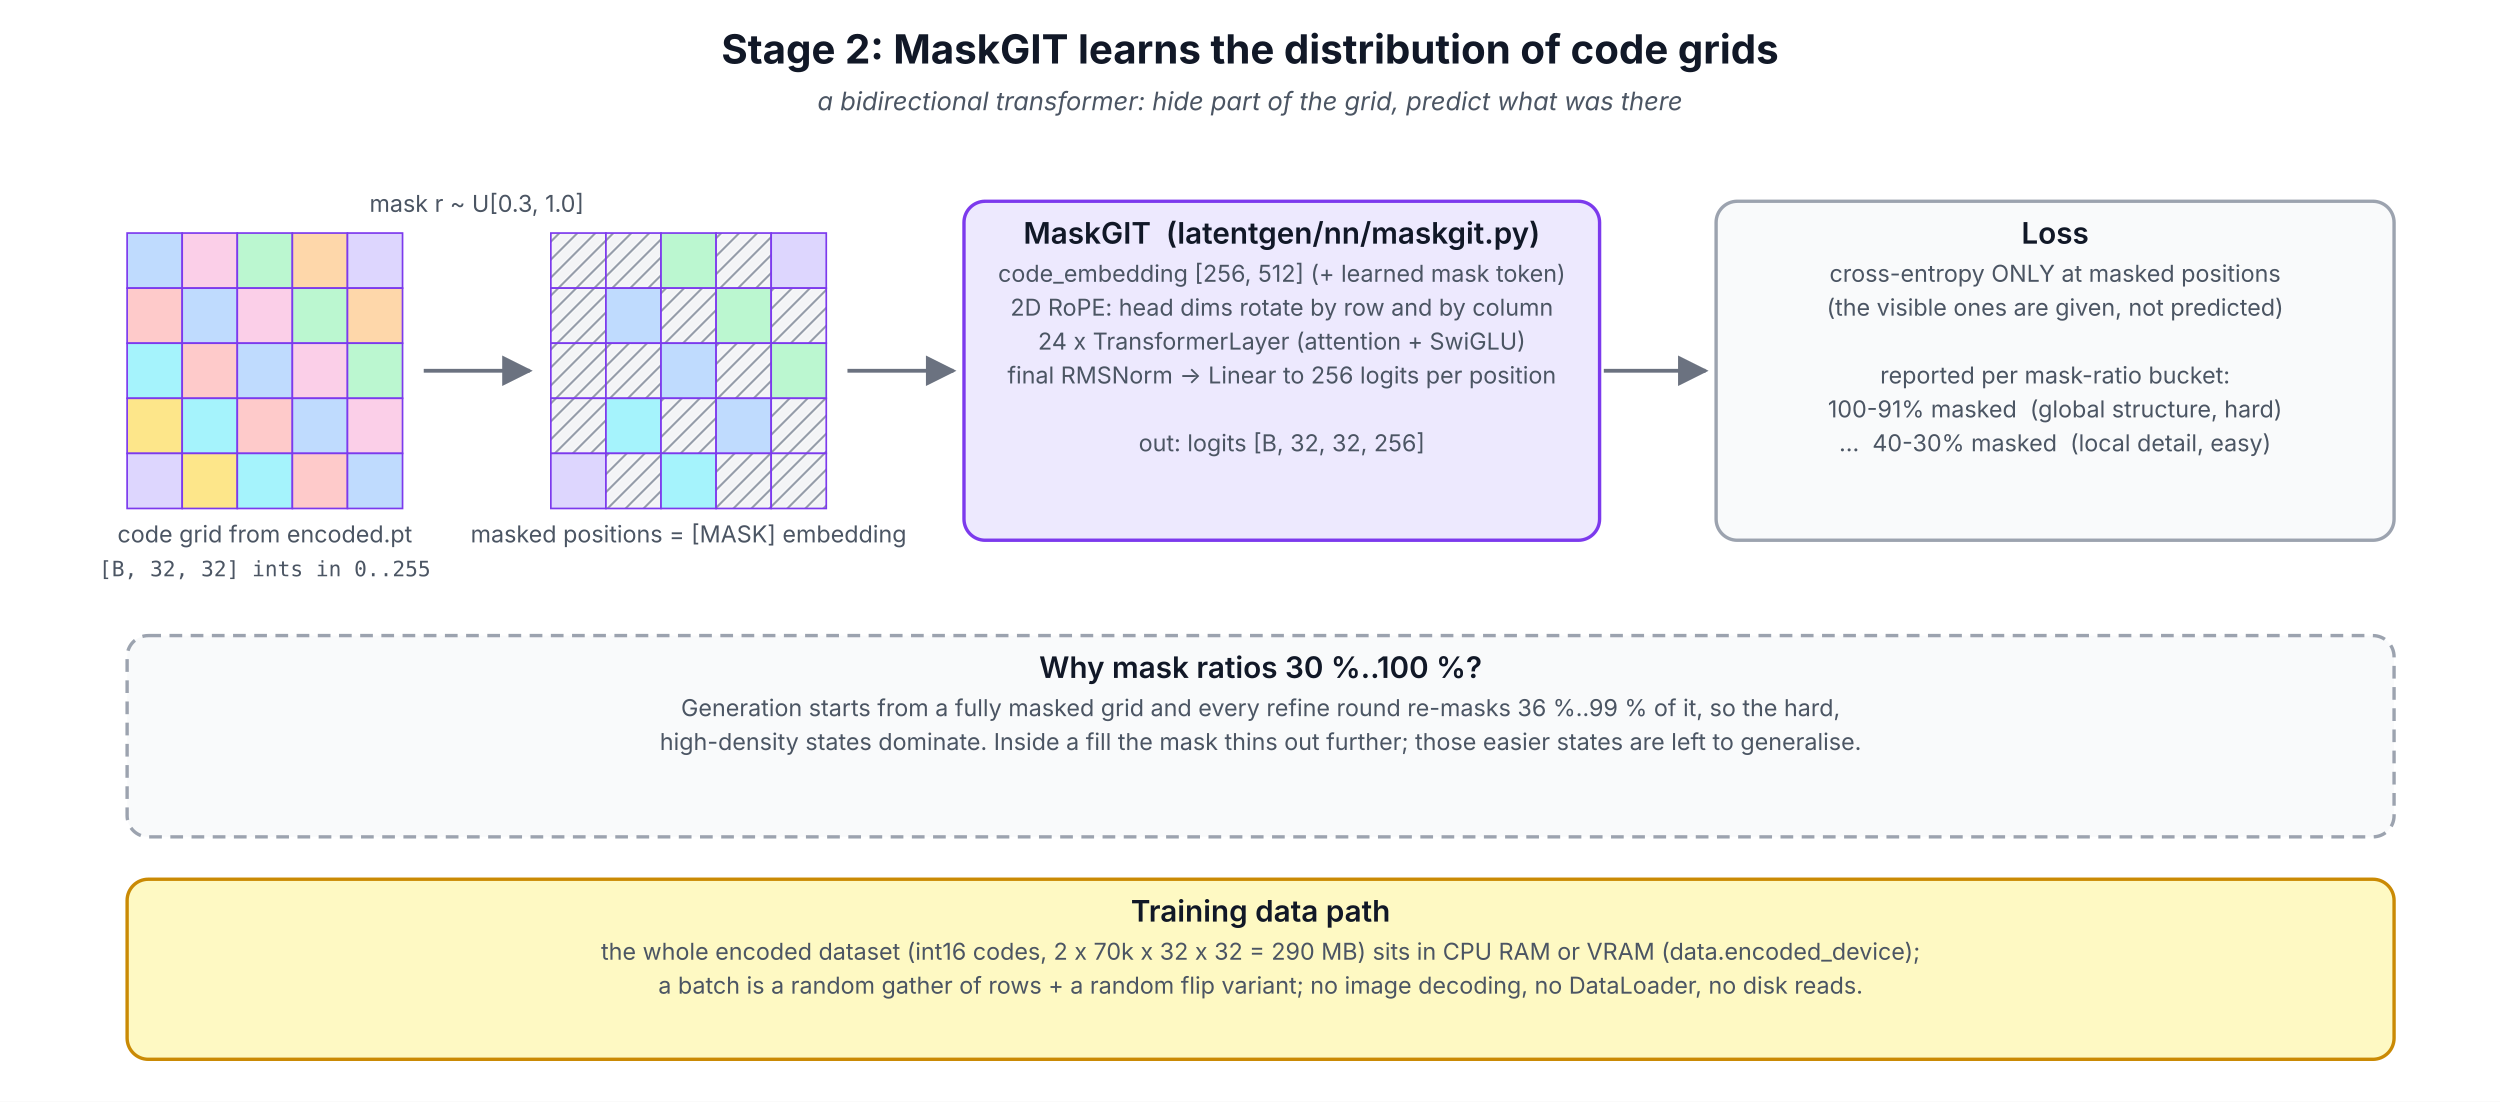
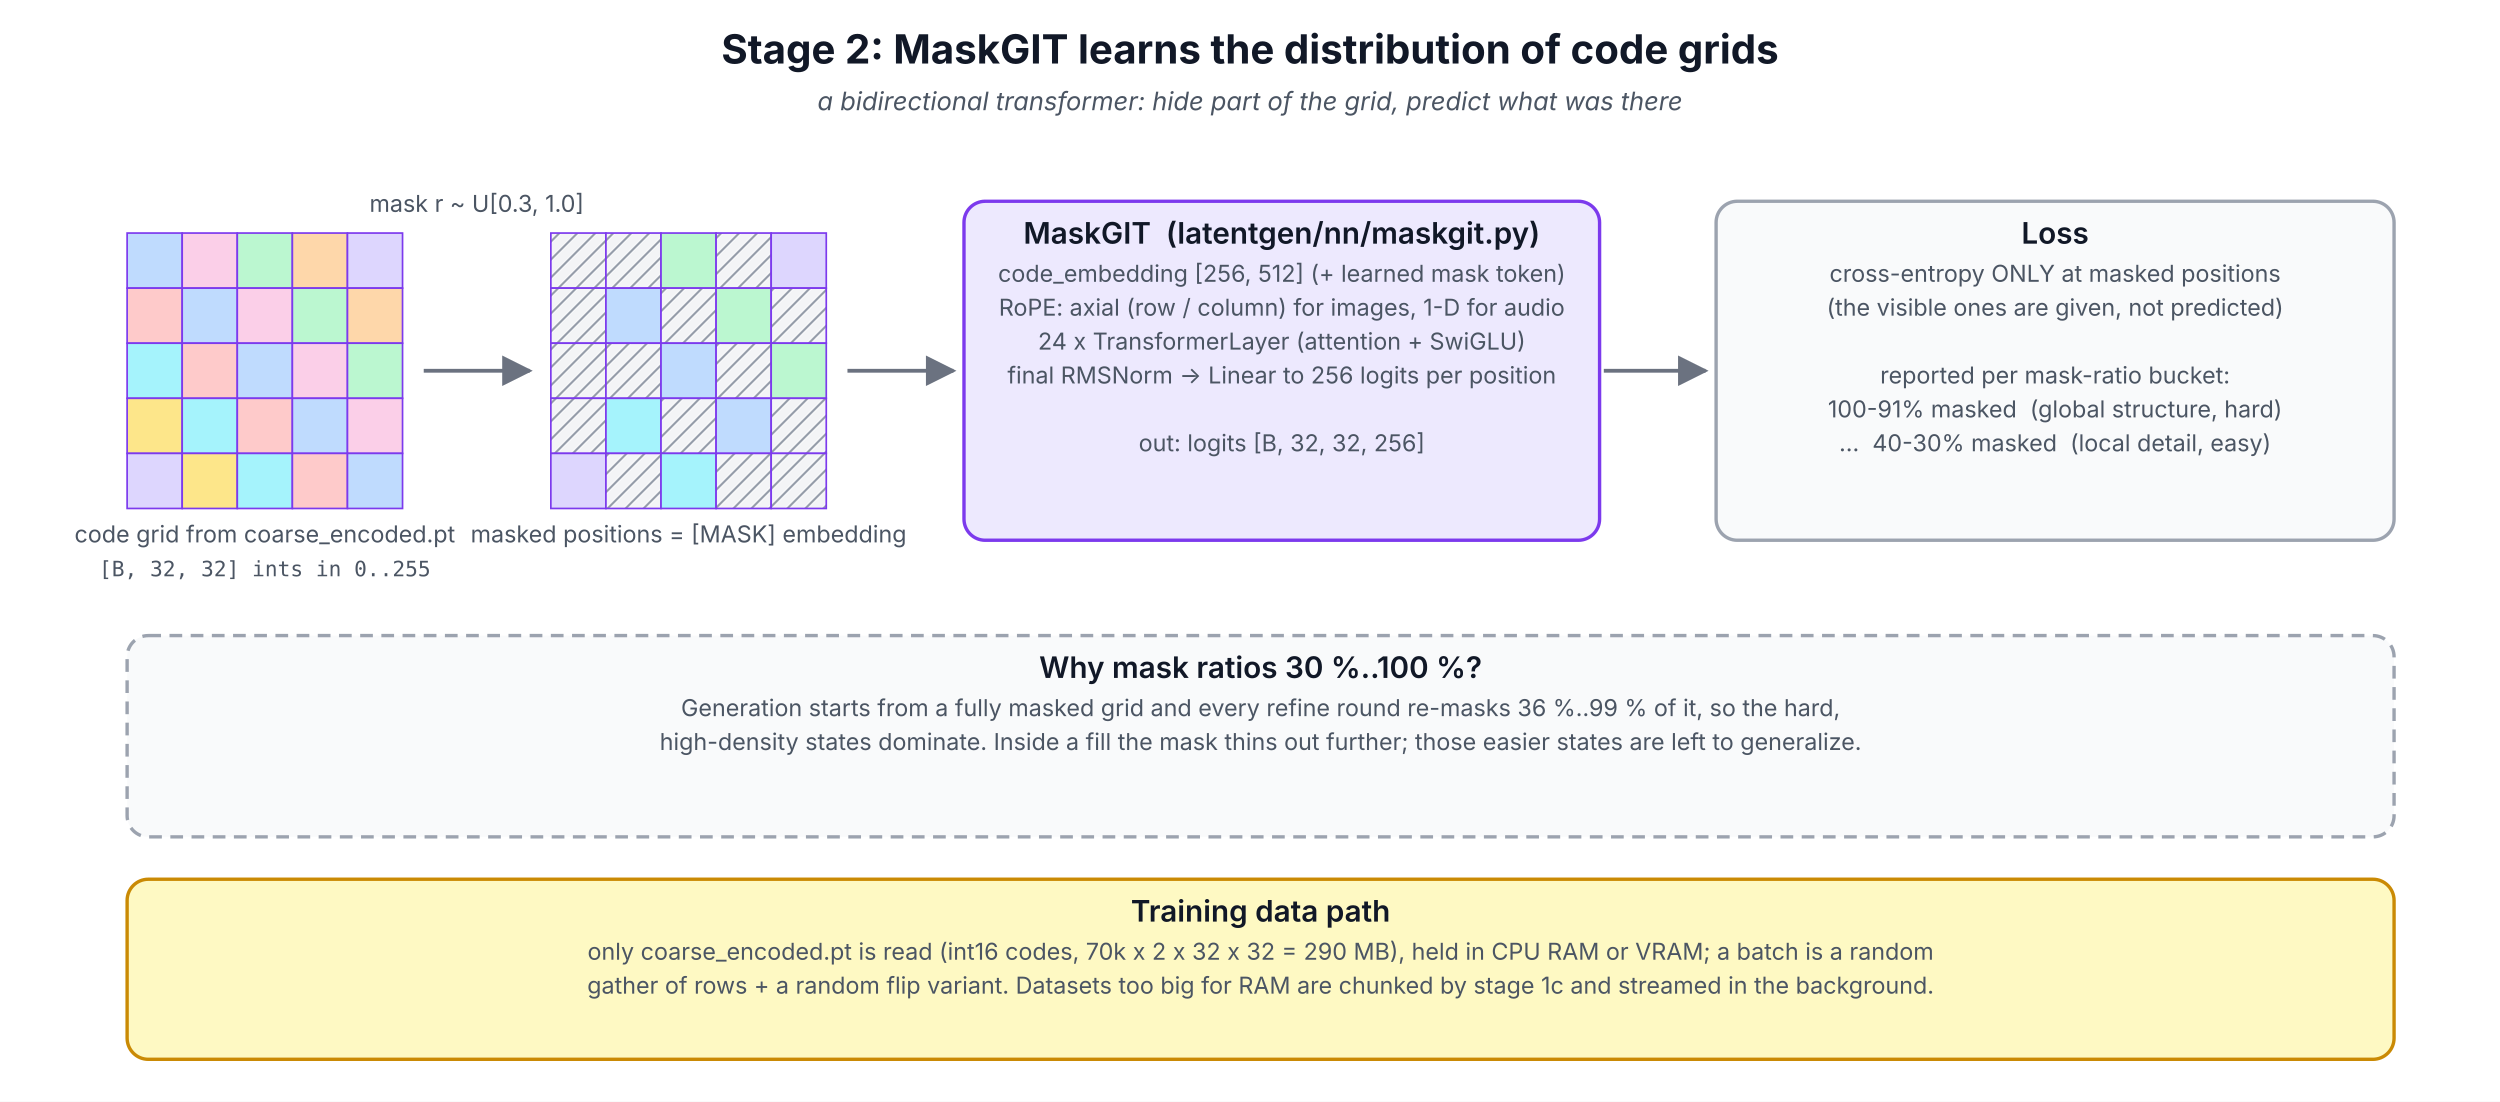
<svg xmlns="http://www.w3.org/2000/svg" width="1180" height="520" viewBox="0 0 1180 520">
  <defs>
    <marker id="arrow" viewBox="0 0 10 10" refX="9" refY="5" markerWidth="8" markerHeight="8" orient="auto-start-reverse">
      <path d="M0,0 L10,5 L0,10 z" fill="#6b7280" />
    </marker>
    <pattern id="hatch" width="6" height="6" patternUnits="userSpaceOnUse" patternTransform="rotate(45)">
      <rect width="6" height="6" fill="#f3f4f6" />
      <line x1="0" y1="0" x2="0" y2="6" stroke="#9ca3af" stroke-width="2" />
    </pattern>
  </defs>
  <rect width="1180" height="520" fill="#ffffff" />
  <text x="590" y="30" text-anchor="middle" xml:space="preserve" style="font-family:Inter, 'Helvetica Neue', Helvetica, Arial, sans-serif;font-size:19px;font-weight:700;fill:#111827">Stage 2: MaskGIT learns the distribution of code grids</text>
  <text x="590" y="52" text-anchor="middle" xml:space="preserve" style="font-family:Inter, 'Helvetica Neue', Helvetica, Arial, sans-serif;font-size:12px;font-weight:normal;fill:#4b5563;font-style:italic">a bidirectional transformer: hide part of the grid, predict what was there</text>
  <rect x="60" y="110" width="26" height="26" fill="#bfdbfe" stroke="#7c3aed" stroke-width="0.8" />
  <rect x="86" y="110" width="26" height="26" fill="#fbcfe8" stroke="#7c3aed" stroke-width="0.8" />
  <rect x="112" y="110" width="26" height="26" fill="#bbf7d0" stroke="#7c3aed" stroke-width="0.8" />
  <rect x="138" y="110" width="26" height="26" fill="#fed7aa" stroke="#7c3aed" stroke-width="0.8" />
  <rect x="164" y="110" width="26" height="26" fill="#ddd6fe" stroke="#7c3aed" stroke-width="0.8" />
  <rect x="60" y="136" width="26" height="26" fill="#fecaca" stroke="#7c3aed" stroke-width="0.8" />
  <rect x="86" y="136" width="26" height="26" fill="#bfdbfe" stroke="#7c3aed" stroke-width="0.8" />
  <rect x="112" y="136" width="26" height="26" fill="#fbcfe8" stroke="#7c3aed" stroke-width="0.8" />
  <rect x="138" y="136" width="26" height="26" fill="#bbf7d0" stroke="#7c3aed" stroke-width="0.8" />
  <rect x="164" y="136" width="26" height="26" fill="#fed7aa" stroke="#7c3aed" stroke-width="0.8" />
  <rect x="60" y="162" width="26" height="26" fill="#a5f3fc" stroke="#7c3aed" stroke-width="0.8" />
  <rect x="86" y="162" width="26" height="26" fill="#fecaca" stroke="#7c3aed" stroke-width="0.8" />
  <rect x="112" y="162" width="26" height="26" fill="#bfdbfe" stroke="#7c3aed" stroke-width="0.8" />
  <rect x="138" y="162" width="26" height="26" fill="#fbcfe8" stroke="#7c3aed" stroke-width="0.8" />
  <rect x="164" y="162" width="26" height="26" fill="#bbf7d0" stroke="#7c3aed" stroke-width="0.8" />
  <rect x="60" y="188" width="26" height="26" fill="#fde68a" stroke="#7c3aed" stroke-width="0.8" />
  <rect x="86" y="188" width="26" height="26" fill="#a5f3fc" stroke="#7c3aed" stroke-width="0.8" />
  <rect x="112" y="188" width="26" height="26" fill="#fecaca" stroke="#7c3aed" stroke-width="0.8" />
  <rect x="138" y="188" width="26" height="26" fill="#bfdbfe" stroke="#7c3aed" stroke-width="0.8" />
  <rect x="164" y="188" width="26" height="26" fill="#fbcfe8" stroke="#7c3aed" stroke-width="0.8" />
  <rect x="60" y="214" width="26" height="26" fill="#ddd6fe" stroke="#7c3aed" stroke-width="0.8" />
  <rect x="86" y="214" width="26" height="26" fill="#fde68a" stroke="#7c3aed" stroke-width="0.8" />
  <rect x="112" y="214" width="26" height="26" fill="#a5f3fc" stroke="#7c3aed" stroke-width="0.8" />
  <rect x="138" y="214" width="26" height="26" fill="#fecaca" stroke="#7c3aed" stroke-width="0.8" />
  <rect x="164" y="214" width="26" height="26" fill="#bfdbfe" stroke="#7c3aed" stroke-width="0.8" />
-   <text x="125.0" y="256" text-anchor="middle" xml:space="preserve" style="font-family:Inter, 'Helvetica Neue', Helvetica, Arial, sans-serif;font-size:11px;font-weight:normal;fill:#4b5563">code grid from encoded.pt</text>
+   <text x="125.0" y="256" text-anchor="middle" xml:space="preserve" style="font-family:Inter, 'Helvetica Neue', Helvetica, Arial, sans-serif;font-size:11px;font-weight:normal;fill:#4b5563">code grid from coarse_encoded.pt</text>
  <text x="125" y="272" text-anchor="middle" xml:space="preserve" style="font-family:'DejaVu Sans Mono', Menlo, Consolas, monospace;font-size:10px;font-weight:normal;fill:#4b5563">[B, 32, 32] ints in 0..255</text>
  <line x1="200" y1="175" x2="250" y2="175" stroke="#6b7280" stroke-width="1.8" marker-end="url(#arrow)" />
  <text x="225" y="100" text-anchor="middle" xml:space="preserve" style="font-family:Inter, 'Helvetica Neue', Helvetica, Arial, sans-serif;font-size:11px;font-weight:normal;fill:#4b5563">mask r ~ U[0.3, 1.0]</text>
  <rect x="260" y="110" width="26" height="26" fill="url(#hatch)" stroke="#7c3aed" stroke-width="0.8" />
  <rect x="286" y="110" width="26" height="26" fill="url(#hatch)" stroke="#7c3aed" stroke-width="0.8" />
  <rect x="312" y="110" width="26" height="26" fill="#bbf7d0" stroke="#7c3aed" stroke-width="0.8" />
  <rect x="338" y="110" width="26" height="26" fill="url(#hatch)" stroke="#7c3aed" stroke-width="0.8" />
  <rect x="364" y="110" width="26" height="26" fill="#ddd6fe" stroke="#7c3aed" stroke-width="0.8" />
  <rect x="260" y="136" width="26" height="26" fill="url(#hatch)" stroke="#7c3aed" stroke-width="0.8" />
  <rect x="286" y="136" width="26" height="26" fill="#bfdbfe" stroke="#7c3aed" stroke-width="0.8" />
  <rect x="312" y="136" width="26" height="26" fill="url(#hatch)" stroke="#7c3aed" stroke-width="0.8" />
  <rect x="338" y="136" width="26" height="26" fill="#bbf7d0" stroke="#7c3aed" stroke-width="0.8" />
  <rect x="364" y="136" width="26" height="26" fill="url(#hatch)" stroke="#7c3aed" stroke-width="0.8" />
  <rect x="260" y="162" width="26" height="26" fill="url(#hatch)" stroke="#7c3aed" stroke-width="0.8" />
  <rect x="286" y="162" width="26" height="26" fill="url(#hatch)" stroke="#7c3aed" stroke-width="0.8" />
  <rect x="312" y="162" width="26" height="26" fill="#bfdbfe" stroke="#7c3aed" stroke-width="0.8" />
  <rect x="338" y="162" width="26" height="26" fill="url(#hatch)" stroke="#7c3aed" stroke-width="0.8" />
  <rect x="364" y="162" width="26" height="26" fill="#bbf7d0" stroke="#7c3aed" stroke-width="0.8" />
  <rect x="260" y="188" width="26" height="26" fill="url(#hatch)" stroke="#7c3aed" stroke-width="0.8" />
  <rect x="286" y="188" width="26" height="26" fill="#a5f3fc" stroke="#7c3aed" stroke-width="0.8" />
  <rect x="312" y="188" width="26" height="26" fill="url(#hatch)" stroke="#7c3aed" stroke-width="0.8" />
  <rect x="338" y="188" width="26" height="26" fill="#bfdbfe" stroke="#7c3aed" stroke-width="0.8" />
  <rect x="364" y="188" width="26" height="26" fill="url(#hatch)" stroke="#7c3aed" stroke-width="0.8" />
  <rect x="260" y="214" width="26" height="26" fill="#ddd6fe" stroke="#7c3aed" stroke-width="0.8" />
  <rect x="286" y="214" width="26" height="26" fill="url(#hatch)" stroke="#7c3aed" stroke-width="0.8" />
  <rect x="312" y="214" width="26" height="26" fill="#a5f3fc" stroke="#7c3aed" stroke-width="0.8" />
  <rect x="338" y="214" width="26" height="26" fill="url(#hatch)" stroke="#7c3aed" stroke-width="0.8" />
  <rect x="364" y="214" width="26" height="26" fill="url(#hatch)" stroke="#7c3aed" stroke-width="0.8" />
  <text x="325.0" y="256" text-anchor="middle" xml:space="preserve" style="font-family:Inter, 'Helvetica Neue', Helvetica, Arial, sans-serif;font-size:11px;font-weight:normal;fill:#4b5563">masked positions = [MASK] embedding</text>
  <line x1="400" y1="175" x2="450" y2="175" stroke="#6b7280" stroke-width="1.8" marker-end="url(#arrow)" />
  <rect x="455" y="95" width="300" height="160" rx="10" fill="#ede9fe" stroke="#7c3aed" stroke-width="1.6" />
  <text x="605.0" y="115" text-anchor="middle" xml:space="preserve" style="font-family:Inter, 'Helvetica Neue', Helvetica, Arial, sans-serif;font-size:14px;font-weight:600;fill:#111827">MaskGIT  (latentgen/nn/maskgit.py)</text>
  <text x="605.0" y="133" text-anchor="middle" xml:space="preserve" style="font-family:Inter, 'Helvetica Neue', Helvetica, Arial, sans-serif;font-size:11px;font-weight:normal;fill:#4b5563">code_embedding [256, 512] (+ learned mask token)</text>
-   <text x="605.0" y="149" text-anchor="middle" xml:space="preserve" style="font-family:Inter, 'Helvetica Neue', Helvetica, Arial, sans-serif;font-size:11px;font-weight:normal;fill:#4b5563">2D RoPE: head dims rotate by row and by column</text>
+   <text x="605.0" y="149" text-anchor="middle" xml:space="preserve" style="font-family:Inter, 'Helvetica Neue', Helvetica, Arial, sans-serif;font-size:11px;font-weight:normal;fill:#4b5563">RoPE: axial (row / column) for images, 1-D for audio</text>
  <text x="605.0" y="165" text-anchor="middle" xml:space="preserve" style="font-family:Inter, 'Helvetica Neue', Helvetica, Arial, sans-serif;font-size:11px;font-weight:normal;fill:#4b5563">24 x TransformerLayer (attention + SwiGLU)</text>
  <text x="605.0" y="181" text-anchor="middle" xml:space="preserve" style="font-family:Inter, 'Helvetica Neue', Helvetica, Arial, sans-serif;font-size:11px;font-weight:normal;fill:#4b5563">final RMSNorm -&gt; Linear to 256 logits per position</text>
  <text x="605.0" y="197" text-anchor="middle" xml:space="preserve" style="font-family:Inter, 'Helvetica Neue', Helvetica, Arial, sans-serif;font-size:11px;font-weight:normal;fill:#4b5563" />
  <text x="605.0" y="213" text-anchor="middle" xml:space="preserve" style="font-family:Inter, 'Helvetica Neue', Helvetica, Arial, sans-serif;font-size:11px;font-weight:normal;fill:#4b5563">out: logits [B, 32, 32, 256]</text>
  <line x1="757" y1="175" x2="805" y2="175" stroke="#6b7280" stroke-width="1.8" marker-end="url(#arrow)" />
  <rect x="810" y="95" width="320" height="160" rx="10" fill="#f9fafb" stroke="#9ca3af" stroke-width="1.6" />
  <text x="970.0" y="115" text-anchor="middle" xml:space="preserve" style="font-family:Inter, 'Helvetica Neue', Helvetica, Arial, sans-serif;font-size:14px;font-weight:600;fill:#111827">Loss</text>
  <text x="970.0" y="133" text-anchor="middle" xml:space="preserve" style="font-family:Inter, 'Helvetica Neue', Helvetica, Arial, sans-serif;font-size:11px;font-weight:normal;fill:#4b5563">cross-entropy ONLY at masked positions</text>
  <text x="970.0" y="149" text-anchor="middle" xml:space="preserve" style="font-family:Inter, 'Helvetica Neue', Helvetica, Arial, sans-serif;font-size:11px;font-weight:normal;fill:#4b5563">(the visible ones are given, not predicted)</text>
  <text x="970.0" y="165" text-anchor="middle" xml:space="preserve" style="font-family:Inter, 'Helvetica Neue', Helvetica, Arial, sans-serif;font-size:11px;font-weight:normal;fill:#4b5563" />
  <text x="970.0" y="181" text-anchor="middle" xml:space="preserve" style="font-family:Inter, 'Helvetica Neue', Helvetica, Arial, sans-serif;font-size:11px;font-weight:normal;fill:#4b5563">reported per mask-ratio bucket:</text>
  <text x="970.0" y="197" text-anchor="middle" xml:space="preserve" style="font-family:Inter, 'Helvetica Neue', Helvetica, Arial, sans-serif;font-size:11px;font-weight:normal;fill:#4b5563">100-91% masked  (global structure, hard)</text>
  <text x="970.0" y="213" text-anchor="middle" xml:space="preserve" style="font-family:Inter, 'Helvetica Neue', Helvetica, Arial, sans-serif;font-size:11px;font-weight:normal;fill:#4b5563">...  40-30% masked  (local detail, easy)</text>
  <rect x="60" y="300" width="1070" height="95" rx="10" fill="#f9fafb" stroke="#9ca3af" stroke-width="1.6" stroke-dasharray="6 4" />
  <text x="595.0" y="320" text-anchor="middle" xml:space="preserve" style="font-family:Inter, 'Helvetica Neue', Helvetica, Arial, sans-serif;font-size:14px;font-weight:600;fill:#111827">Why mask ratios 30 %..100 %?</text>
  <text x="595.0" y="338" text-anchor="middle" xml:space="preserve" style="font-family:Inter, 'Helvetica Neue', Helvetica, Arial, sans-serif;font-size:11px;font-weight:normal;fill:#4b5563">Generation starts from a fully masked grid and every refine round re-masks 36 %..99 % of it, so the hard,</text>
-   <text x="595.0" y="354" text-anchor="middle" xml:space="preserve" style="font-family:Inter, 'Helvetica Neue', Helvetica, Arial, sans-serif;font-size:11px;font-weight:normal;fill:#4b5563">high-density states dominate. Inside a fill the mask thins out further; those easier states are left to generalise.</text>
+   <text x="595.0" y="354" text-anchor="middle" xml:space="preserve" style="font-family:Inter, 'Helvetica Neue', Helvetica, Arial, sans-serif;font-size:11px;font-weight:normal;fill:#4b5563">high-density states dominate. Inside a fill the mask thins out further; those easier states are left to generalize.</text>
  <rect x="60" y="415" width="1070" height="85" rx="10" fill="#fef9c3" stroke="#ca8a04" stroke-width="1.6" />
  <text x="595.0" y="435" text-anchor="middle" xml:space="preserve" style="font-family:Inter, 'Helvetica Neue', Helvetica, Arial, sans-serif;font-size:14px;font-weight:600;fill:#111827">Training data path</text>
-   <text x="595.0" y="453" text-anchor="middle" xml:space="preserve" style="font-family:Inter, 'Helvetica Neue', Helvetica, Arial, sans-serif;font-size:11px;font-weight:normal;fill:#4b5563">the whole encoded dataset (int16 codes, 2 x 70k x 32 x 32 = 290 MB) sits in CPU RAM or VRAM (data.encoded_device);</text>
-   <text x="595.0" y="469" text-anchor="middle" xml:space="preserve" style="font-family:Inter, 'Helvetica Neue', Helvetica, Arial, sans-serif;font-size:11px;font-weight:normal;fill:#4b5563">a batch is a random gather of rows + a random flip variant; no image decoding, no DataLoader, no disk reads.</text>
+   <text x="595.0" y="453" text-anchor="middle" xml:space="preserve" style="font-family:Inter, 'Helvetica Neue', Helvetica, Arial, sans-serif;font-size:11px;font-weight:normal;fill:#4b5563">only coarse_encoded.pt is read (int16 codes, 70k x 2 x 32 x 32 = 290 MB), held in CPU RAM or VRAM; a batch is a random</text>
+   <text x="595.0" y="469" text-anchor="middle" xml:space="preserve" style="font-family:Inter, 'Helvetica Neue', Helvetica, Arial, sans-serif;font-size:11px;font-weight:normal;fill:#4b5563">gather of rows + a random flip variant. Datasets too big for RAM are chunked by stage 1c and streamed in the background.</text>
</svg>
